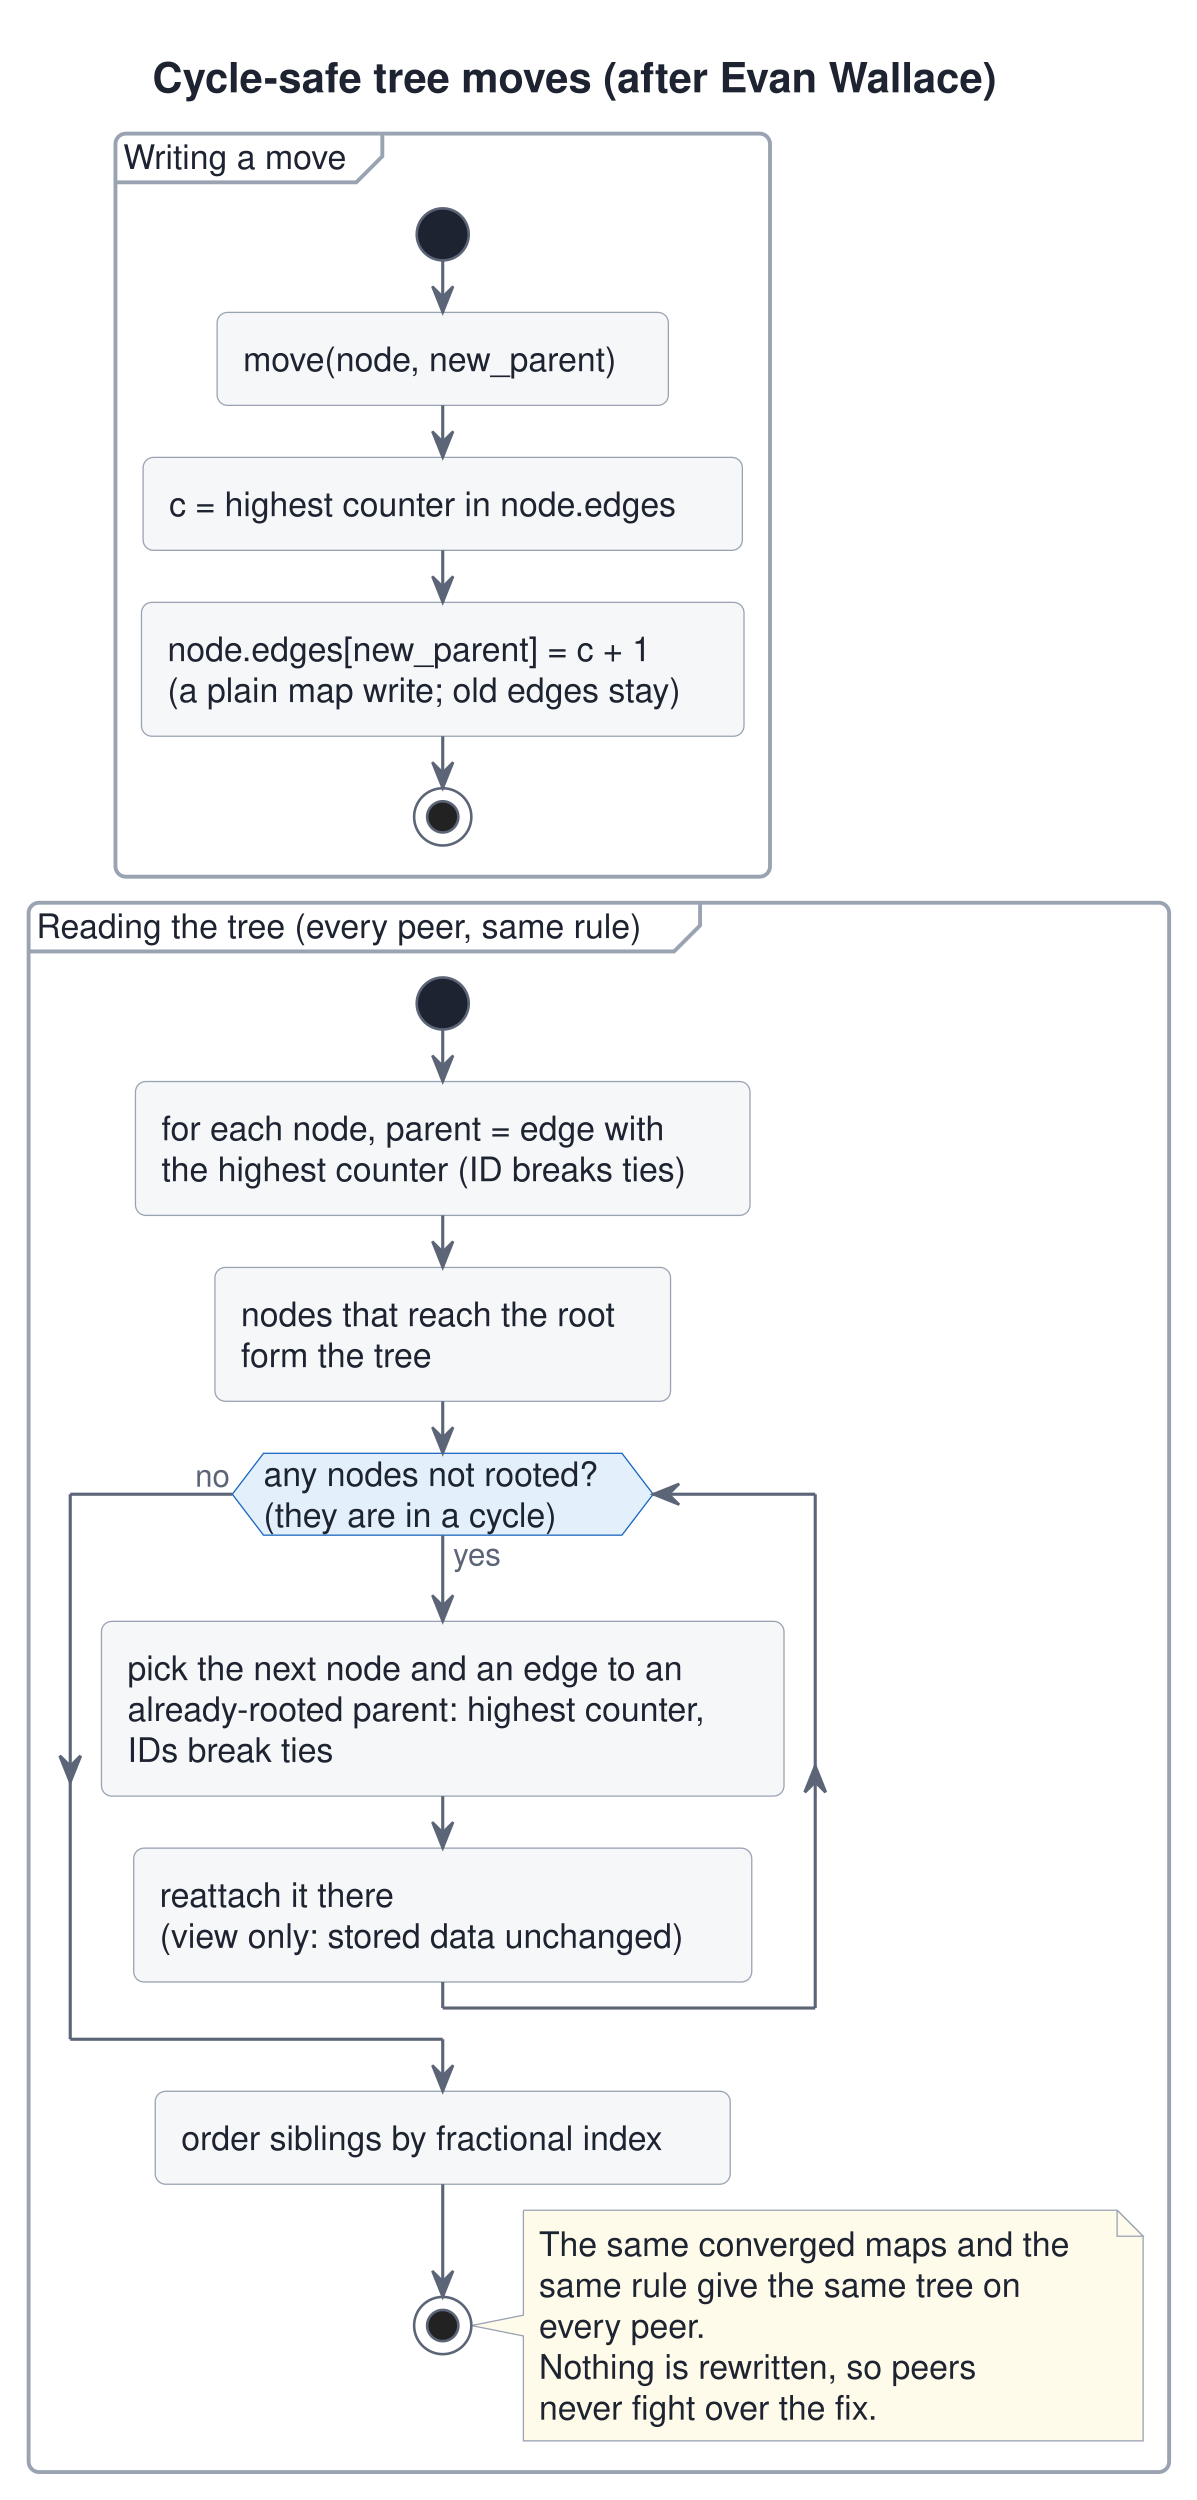
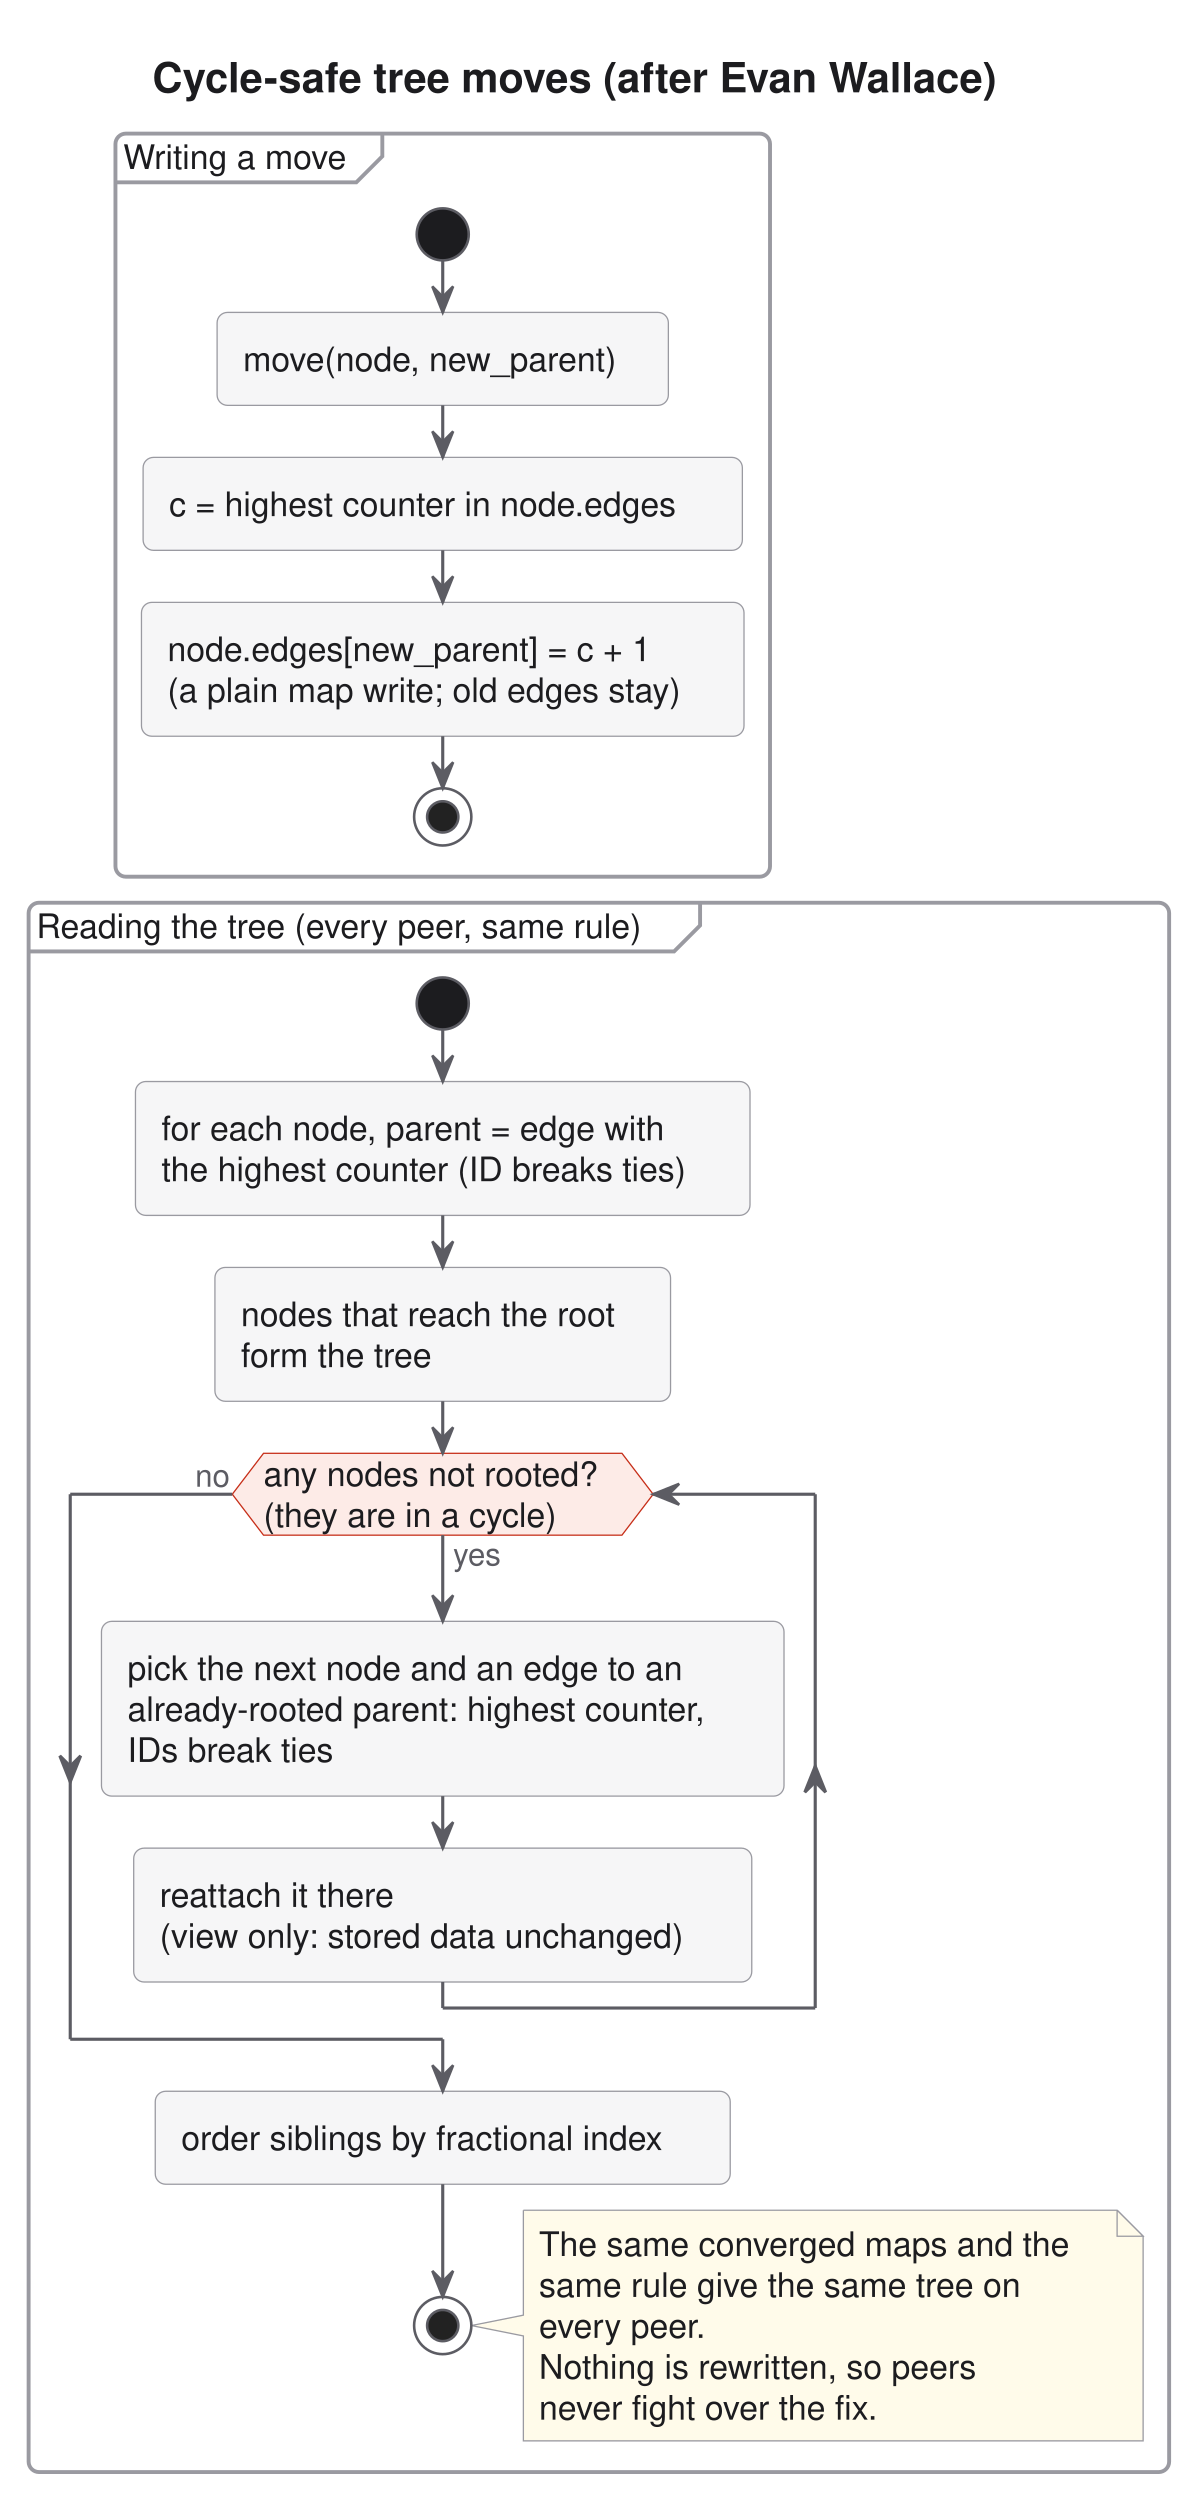
<svg xmlns="http://www.w3.org/2000/svg" contentStyleType="text/css" data-diagram-type="ACTIVITY" height="961px" preserveAspectRatio="none" style="width:460px;height:961px;" version="1.1" viewBox="0 0 460 961" width="460px" zoomAndPan="magnify">
  <defs />
  <g>
    <g class="title" data-source-line="2">
-       <text fill="#1D2330" font-family="Helvetica" font-size="16" font-weight="bold" lengthAdjust="spacing" textLength="340.25" x="58.583" y="35.5">Cycle-safe tree moves (after Evan Wallace)</text>
+       <text fill="#1C1C1F" font-family="Helvetica" font-size="16" font-weight="bold" lengthAdjust="spacing" textLength="340.25" x="58.583" y="35.5">Cycle-safe tree moves (after Evan Wallace)</text>
    </g>
-     <rect fill="none" height="285.647" rx="4" ry="4" style="stroke:#9AA3B2;stroke-width:1.5;" width="251.618" x="44.377" y="51.359" />
-     <path d="M146.964,51.359 L146.964,60.089 L136.964,70.089 L44.377,70.089" fill="none" style="stroke:#9AA3B2;stroke-width:1.5;" />
-     <text fill="#1D2330" font-family="Helvetica" font-size="13" lengthAdjust="spacing" textLength="92.587" x="47.377" y="64.953">Writing a move</text>
-     <ellipse cx="170.186" cy="90.089" fill="#1D2330" rx="10" ry="10" style="stroke:#5C6577;stroke-width:1;" />
-     <rect fill="#F6F7F9" height="35.73" rx="4" ry="4" style="stroke:#9AA3B2;stroke-width:0.5;" width="173.461" x="83.456" y="120.089" />
-     <text fill="#1D2330" font-family="Helvetica" font-size="13" lengthAdjust="spacing" textLength="153.461" x="93.456" y="142.683">move(node, new_parent)</text>
-     <rect fill="#F6F7F9" height="35.73" rx="4" ry="4" style="stroke:#9AA3B2;stroke-width:0.5;" width="230.355" x="55.009" y="175.818" />
-     <text fill="#1D2330" font-family="Helvetica" font-size="13" lengthAdjust="spacing" textLength="210.355" x="65.009" y="198.412">c = highest counter in node.edges</text>
-     <rect fill="#F6F7F9" height="51.459" rx="4" ry="4" style="stroke:#9AA3B2;stroke-width:0.5;" width="231.618" x="54.377" y="231.548" />
-     <text fill="#1D2330" font-family="Helvetica" font-size="13" lengthAdjust="spacing" textLength="198.231" x="64.377" y="254.142">node.edges[new_parent] = c + 1</text>
-     <text fill="#1D2330" font-family="Helvetica" font-size="13" lengthAdjust="spacing" textLength="211.618" x="64.377" y="269.871">(a plain map write; old edges stay)</text>
-     <ellipse cx="170.186" cy="314.007" fill="none" rx="11" ry="11" style="stroke:#5C6577;stroke-width:1;" />
-     <ellipse cx="170.186" cy="314.007" fill="#222222" rx="6" ry="6" style="stroke:#5C6577;stroke-width:1;" />
-     <rect fill="none" height="603.256" rx="4" ry="4" style="stroke:#9AA3B2;stroke-width:1.5;" width="438.416" x="11" y="347.007" />
-     <path d="M269.111,347.007 L269.111,355.736 L259.111,365.736 L11,365.736" fill="none" style="stroke:#9AA3B2;stroke-width:1.5;" />
-     <text fill="#1D2330" font-family="Helvetica" font-size="13" lengthAdjust="spacing" textLength="248.111" x="14" y="360.601">Reading the tree (every peer, same rule)</text>
-     <ellipse cx="170.186" cy="385.736" fill="#1D2330" rx="10" ry="10" style="stroke:#5C6577;stroke-width:1;" />
-     <rect fill="#F6F7F9" height="51.459" rx="4" ry="4" style="stroke:#9AA3B2;stroke-width:0.5;" width="236.233" x="52.07" y="415.736" />
-     <text fill="#1D2330" font-family="Helvetica" font-size="13" lengthAdjust="spacing" textLength="209.276" x="62.07" y="438.33">for each node, parent = edge with</text>
-     <text fill="#1D2330" font-family="Helvetica" font-size="13" lengthAdjust="spacing" textLength="216.233" x="62.07" y="454.06">the highest counter (ID breaks ties)</text>
-     <rect fill="#F6F7F9" height="51.459" rx="4" ry="4" style="stroke:#9AA3B2;stroke-width:0.5;" width="175.137" x="82.618" y="487.195" />
-     <text fill="#1D2330" font-family="Helvetica" font-size="13" lengthAdjust="spacing" textLength="155.137" x="92.618" y="509.789">nodes that reach the root</text>
-     <text fill="#1D2330" font-family="Helvetica" font-size="13" lengthAdjust="spacing" textLength="80.025" x="92.618" y="525.519">form the tree</text>
-     <rect fill="#F6F7F9" height="67.189" rx="4" ry="4" style="stroke:#9AA3B2;stroke-width:0.5;" width="262.373" x="39" y="623.238" />
-     <text fill="#1D2330" font-family="Helvetica" font-size="13" lengthAdjust="spacing" textLength="228.103" x="49" y="645.832">pick the next node and an edge to an</text>
-     <text fill="#1D2330" font-family="Helvetica" font-size="13" lengthAdjust="spacing" textLength="242.373" x="49" y="661.562">already-rooted parent: highest counter,</text>
-     <text fill="#1D2330" font-family="Helvetica" font-size="13" lengthAdjust="spacing" textLength="83.757" x="49" y="677.291">IDs break ties</text>
-     <rect fill="#F6F7F9" height="51.459" rx="4" ry="4" style="stroke:#9AA3B2;stroke-width:0.5;" width="237.585" x="51.394" y="710.427" />
-     <text fill="#1D2330" font-family="Helvetica" font-size="13" lengthAdjust="spacing" textLength="97.398" x="61.394" y="733.02">reattach it there</text>
-     <text fill="#1D2330" font-family="Helvetica" font-size="13" lengthAdjust="spacing" textLength="217.585" x="61.394" y="748.75">(view only: stored data unchanged)</text>
-     <polygon fill="#E3F0FC" points="101.295,558.654,239.077,558.654,251.077,574.384,239.077,590.113,101.295,590.113,89.295,574.384,101.295,558.654" style="stroke:#1565C0;stroke-width:0.5;" />
-     <text fill="#5C6577" font-family="Helvetica" font-size="12" lengthAdjust="spacing" textLength="20.074" x="174.186" y="601.738">yes</text>
-     <text fill="#1D2330" font-family="Helvetica" font-size="13" lengthAdjust="spacing" textLength="137.782" x="101.295" y="571.248">any nodes not rooted?</text>
-     <text fill="#1D2330" font-family="Helvetica" font-size="13" lengthAdjust="spacing" textLength="121.723" x="101.295" y="586.977">(they are in a cycle)</text>
-     <text fill="#5C6577" font-family="Helvetica" font-size="12" lengthAdjust="spacing" textLength="14.285" x="75.01" y="571.489">no</text>
-     <rect fill="#F6F7F9" height="35.73" rx="4" ry="4" style="stroke:#9AA3B2;stroke-width:0.5;" width="221.018" x="59.678" y="803.886" />
-     <text fill="#1D2330" font-family="Helvetica" font-size="13" lengthAdjust="spacing" textLength="201.018" x="69.677" y="826.48">order siblings by fractional index</text>
-     <path d="M201.186,849.615 L201.186,889.939 L181.186,893.939 L201.186,897.939 L201.186,938.263 A0,0 0 0 0 201.186,938.263 L439.416,938.263 A0,0 0 0 0 439.416,938.263 L439.416,859.615 L429.416,849.615 L201.186,849.615 A0,0 0 0 0 201.186,849.615" fill="#FFFBEA" style="stroke:#9AA3B2;stroke-width:0.5;" />
-     <path d="M429.416,849.615 L429.416,859.615 L439.416,859.615 L429.416,849.615" fill="#FFFBEA" style="stroke:#9AA3B2;stroke-width:0.5;" />
-     <text fill="#1D2330" font-family="Helvetica" font-size="13" lengthAdjust="spacing" textLength="217.23" x="207.186" y="867.209">The same converged maps and the</text>
-     <text fill="#1D2330" font-family="Helvetica" font-size="13" lengthAdjust="spacing" textLength="196.809" x="207.186" y="882.938">same rule give the same tree on</text>
-     <text fill="#1D2330" font-family="Helvetica" font-size="13" lengthAdjust="spacing" textLength="70.078" x="207.186" y="898.668">every peer.</text>
-     <text fill="#1D2330" font-family="Helvetica" font-size="13" lengthAdjust="spacing" textLength="181.162" x="207.186" y="914.398">Nothing is rewritten, so peers</text>
-     <text fill="#1D2330" font-family="Helvetica" font-size="13" lengthAdjust="spacing" textLength="143.432" x="207.186" y="930.127">never fight over the fix.</text>
-     <ellipse cx="170.186" cy="893.939" fill="none" rx="11" ry="11" style="stroke:#5C6577;stroke-width:1;" />
-     <ellipse cx="170.186" cy="893.939" fill="#222222" rx="6" ry="6" style="stroke:#5C6577;stroke-width:1;" />
-     <line style="stroke:#5C6577;stroke-width:1.2;" x1="170.186" x2="170.186" y1="100.089" y2="120.089" />
-     <polygon fill="#5C6577" points="166.186,110.089,170.186,120.089,174.186,110.089,170.186,114.089" style="stroke:#5C6577;stroke-width:1;" />
-     <line style="stroke:#5C6577;stroke-width:1.2;" x1="170.186" x2="170.186" y1="155.818" y2="175.818" />
-     <polygon fill="#5C6577" points="166.186,165.818,170.186,175.818,174.186,165.818,170.186,169.818" style="stroke:#5C6577;stroke-width:1;" />
-     <line style="stroke:#5C6577;stroke-width:1.2;" x1="170.186" x2="170.186" y1="211.548" y2="231.548" />
-     <polygon fill="#5C6577" points="166.186,221.548,170.186,231.548,174.186,221.548,170.186,225.548" style="stroke:#5C6577;stroke-width:1;" />
-     <line style="stroke:#5C6577;stroke-width:1.2;" x1="170.186" x2="170.186" y1="283.007" y2="303.007" />
-     <polygon fill="#5C6577" points="166.186,293.007,170.186,303.007,174.186,293.007,170.186,297.007" style="stroke:#5C6577;stroke-width:1;" />
-     <line style="stroke:#5C6577;stroke-width:1.2;" x1="170.186" x2="170.186" y1="395.736" y2="415.736" />
-     <polygon fill="#5C6577" points="166.186,405.736,170.186,415.736,174.186,405.736,170.186,409.736" style="stroke:#5C6577;stroke-width:1;" />
-     <line style="stroke:#5C6577;stroke-width:1.2;" x1="170.186" x2="170.186" y1="467.195" y2="487.195" />
-     <polygon fill="#5C6577" points="166.186,477.195,170.186,487.195,174.186,477.195,170.186,481.195" style="stroke:#5C6577;stroke-width:1;" />
-     <line style="stroke:#5C6577;stroke-width:1.2;" x1="170.186" x2="170.186" y1="690.427" y2="710.427" />
-     <polygon fill="#5C6577" points="166.186,700.427,170.186,710.427,174.186,700.427,170.186,704.427" style="stroke:#5C6577;stroke-width:1;" />
-     <line style="stroke:#5C6577;stroke-width:1.2;" x1="170.186" x2="170.186" y1="590.113" y2="623.238" />
-     <polygon fill="#5C6577" points="166.186,613.238,170.186,623.238,174.186,613.238,170.186,617.238" style="stroke:#5C6577;stroke-width:1;" />
-     <line style="stroke:#5C6577;stroke-width:1.2;" x1="170.186" x2="170.186" y1="761.886" y2="771.886" />
-     <line style="stroke:#5C6577;stroke-width:1.2;" x1="170.186" x2="313.373" y1="771.886" y2="771.886" />
-     <polygon fill="#5C6577" points="309.373,688.938,313.373,678.938,317.373,688.938,313.373,684.938" style="stroke:#5C6577;stroke-width:1.2;" />
-     <line style="stroke:#5C6577;stroke-width:1.2;" x1="313.373" x2="313.373" y1="574.384" y2="771.886" />
-     <line style="stroke:#5C6577;stroke-width:1.2;" x1="313.373" x2="251.077" y1="574.384" y2="574.384" />
-     <polygon fill="#5C6577" points="261.077,570.384,251.077,574.384,261.077,578.384,257.077,574.384" style="stroke:#5C6577;stroke-width:1;" />
-     <line style="stroke:#5C6577;stroke-width:1.2;" x1="89.295" x2="27" y1="574.384" y2="574.384" />
-     <polygon fill="#5C6577" points="23,674.938,27,684.938,31,674.938,27,678.938" style="stroke:#5C6577;stroke-width:1.2;" />
-     <line style="stroke:#5C6577;stroke-width:1.2;" x1="27" x2="27" y1="574.384" y2="783.886" />
-     <line style="stroke:#5C6577;stroke-width:1.2;" x1="27" x2="170.186" y1="783.886" y2="783.886" />
-     <line style="stroke:#5C6577;stroke-width:1.2;" x1="170.186" x2="170.186" y1="783.886" y2="803.886" />
-     <polygon fill="#5C6577" points="166.186,793.886,170.186,803.886,174.186,793.886,170.186,797.886" style="stroke:#5C6577;stroke-width:1;" />
-     <line style="stroke:#5C6577;stroke-width:1.2;" x1="170.186" x2="170.186" y1="538.654" y2="558.654" />
-     <polygon fill="#5C6577" points="166.186,548.654,170.186,558.654,174.186,548.654,170.186,552.654" style="stroke:#5C6577;stroke-width:1;" />
-     <line style="stroke:#5C6577;stroke-width:1.2;" x1="170.186" x2="170.186" y1="839.615" y2="882.939" />
-     <polygon fill="#5C6577" points="166.186,872.939,170.186,882.939,174.186,872.939,170.186,876.939" style="stroke:#5C6577;stroke-width:1;" />
+     <rect fill="none" height="285.647" rx="4" ry="4" style="stroke:#9A9AA1;stroke-width:1.5;" width="251.618" x="44.377" y="51.359" />
+     <path d="M146.964,51.359 L146.964,60.089 L136.964,70.089 L44.377,70.089" fill="none" style="stroke:#9A9AA1;stroke-width:1.5;" />
+     <text fill="#1C1C1F" font-family="Helvetica" font-size="13" lengthAdjust="spacing" textLength="92.587" x="47.377" y="64.953">Writing a move</text>
+     <ellipse cx="170.186" cy="90.089" fill="#1C1C1F" rx="10" ry="10" style="stroke:#5C5C63;stroke-width:1;" />
+     <rect fill="#F6F6F7" height="35.73" rx="4" ry="4" style="stroke:#9A9AA1;stroke-width:0.5;" width="173.461" x="83.456" y="120.089" />
+     <text fill="#1C1C1F" font-family="Helvetica" font-size="13" lengthAdjust="spacing" textLength="153.461" x="93.456" y="142.683">move(node, new_parent)</text>
+     <rect fill="#F6F6F7" height="35.73" rx="4" ry="4" style="stroke:#9A9AA1;stroke-width:0.5;" width="230.355" x="55.009" y="175.818" />
+     <text fill="#1C1C1F" font-family="Helvetica" font-size="13" lengthAdjust="spacing" textLength="210.355" x="65.009" y="198.412">c = highest counter in node.edges</text>
+     <rect fill="#F6F6F7" height="51.459" rx="4" ry="4" style="stroke:#9A9AA1;stroke-width:0.5;" width="231.618" x="54.377" y="231.548" />
+     <text fill="#1C1C1F" font-family="Helvetica" font-size="13" lengthAdjust="spacing" textLength="198.231" x="64.377" y="254.142">node.edges[new_parent] = c + 1</text>
+     <text fill="#1C1C1F" font-family="Helvetica" font-size="13" lengthAdjust="spacing" textLength="211.618" x="64.377" y="269.871">(a plain map write; old edges stay)</text>
+     <ellipse cx="170.186" cy="314.007" fill="none" rx="11" ry="11" style="stroke:#5C5C63;stroke-width:1;" />
+     <ellipse cx="170.186" cy="314.007" fill="#222222" rx="6" ry="6" style="stroke:#5C5C63;stroke-width:1;" />
+     <rect fill="none" height="603.256" rx="4" ry="4" style="stroke:#9A9AA1;stroke-width:1.5;" width="438.416" x="11" y="347.007" />
+     <path d="M269.111,347.007 L269.111,355.736 L259.111,365.736 L11,365.736" fill="none" style="stroke:#9A9AA1;stroke-width:1.5;" />
+     <text fill="#1C1C1F" font-family="Helvetica" font-size="13" lengthAdjust="spacing" textLength="248.111" x="14" y="360.601">Reading the tree (every peer, same rule)</text>
+     <ellipse cx="170.186" cy="385.736" fill="#1C1C1F" rx="10" ry="10" style="stroke:#5C5C63;stroke-width:1;" />
+     <rect fill="#F6F6F7" height="51.459" rx="4" ry="4" style="stroke:#9A9AA1;stroke-width:0.5;" width="236.233" x="52.07" y="415.736" />
+     <text fill="#1C1C1F" font-family="Helvetica" font-size="13" lengthAdjust="spacing" textLength="209.276" x="62.07" y="438.33">for each node, parent = edge with</text>
+     <text fill="#1C1C1F" font-family="Helvetica" font-size="13" lengthAdjust="spacing" textLength="216.233" x="62.07" y="454.06">the highest counter (ID breaks ties)</text>
+     <rect fill="#F6F6F7" height="51.459" rx="4" ry="4" style="stroke:#9A9AA1;stroke-width:0.5;" width="175.137" x="82.618" y="487.195" />
+     <text fill="#1C1C1F" font-family="Helvetica" font-size="13" lengthAdjust="spacing" textLength="155.137" x="92.618" y="509.789">nodes that reach the root</text>
+     <text fill="#1C1C1F" font-family="Helvetica" font-size="13" lengthAdjust="spacing" textLength="80.025" x="92.618" y="525.519">form the tree</text>
+     <rect fill="#F6F6F7" height="67.189" rx="4" ry="4" style="stroke:#9A9AA1;stroke-width:0.5;" width="262.373" x="39" y="623.238" />
+     <text fill="#1C1C1F" font-family="Helvetica" font-size="13" lengthAdjust="spacing" textLength="228.103" x="49" y="645.832">pick the next node and an edge to an</text>
+     <text fill="#1C1C1F" font-family="Helvetica" font-size="13" lengthAdjust="spacing" textLength="242.373" x="49" y="661.562">already-rooted parent: highest counter,</text>
+     <text fill="#1C1C1F" font-family="Helvetica" font-size="13" lengthAdjust="spacing" textLength="83.757" x="49" y="677.291">IDs break ties</text>
+     <rect fill="#F6F6F7" height="51.459" rx="4" ry="4" style="stroke:#9A9AA1;stroke-width:0.5;" width="237.585" x="51.394" y="710.427" />
+     <text fill="#1C1C1F" font-family="Helvetica" font-size="13" lengthAdjust="spacing" textLength="97.398" x="61.394" y="733.02">reattach it there</text>
+     <text fill="#1C1C1F" font-family="Helvetica" font-size="13" lengthAdjust="spacing" textLength="217.585" x="61.394" y="748.75">(view only: stored data unchanged)</text>
+     <polygon fill="#FDEBE7" points="101.295,558.654,239.077,558.654,251.077,574.384,239.077,590.113,101.295,590.113,89.295,574.384,101.295,558.654" style="stroke:#C62D17;stroke-width:0.5;" />
+     <text fill="#5C5C63" font-family="Helvetica" font-size="12" lengthAdjust="spacing" textLength="20.074" x="174.186" y="601.738">yes</text>
+     <text fill="#1C1C1F" font-family="Helvetica" font-size="13" lengthAdjust="spacing" textLength="137.782" x="101.295" y="571.248">any nodes not rooted?</text>
+     <text fill="#1C1C1F" font-family="Helvetica" font-size="13" lengthAdjust="spacing" textLength="121.723" x="101.295" y="586.977">(they are in a cycle)</text>
+     <text fill="#5C5C63" font-family="Helvetica" font-size="12" lengthAdjust="spacing" textLength="14.285" x="75.01" y="571.489">no</text>
+     <rect fill="#F6F6F7" height="35.73" rx="4" ry="4" style="stroke:#9A9AA1;stroke-width:0.5;" width="221.018" x="59.678" y="803.886" />
+     <text fill="#1C1C1F" font-family="Helvetica" font-size="13" lengthAdjust="spacing" textLength="201.018" x="69.677" y="826.48">order siblings by fractional index</text>
+     <path d="M201.186,849.615 L201.186,889.939 L181.186,893.939 L201.186,897.939 L201.186,938.263 A0,0 0 0 0 201.186,938.263 L439.416,938.263 A0,0 0 0 0 439.416,938.263 L439.416,859.615 L429.416,849.615 L201.186,849.615 A0,0 0 0 0 201.186,849.615" fill="#FFFBEA" style="stroke:#9A9AA1;stroke-width:0.5;" />
+     <path d="M429.416,849.615 L429.416,859.615 L439.416,859.615 L429.416,849.615" fill="#FFFBEA" style="stroke:#9A9AA1;stroke-width:0.5;" />
+     <text fill="#1C1C1F" font-family="Helvetica" font-size="13" lengthAdjust="spacing" textLength="217.23" x="207.186" y="867.209">The same converged maps and the</text>
+     <text fill="#1C1C1F" font-family="Helvetica" font-size="13" lengthAdjust="spacing" textLength="196.809" x="207.186" y="882.938">same rule give the same tree on</text>
+     <text fill="#1C1C1F" font-family="Helvetica" font-size="13" lengthAdjust="spacing" textLength="70.078" x="207.186" y="898.668">every peer.</text>
+     <text fill="#1C1C1F" font-family="Helvetica" font-size="13" lengthAdjust="spacing" textLength="181.162" x="207.186" y="914.398">Nothing is rewritten, so peers</text>
+     <text fill="#1C1C1F" font-family="Helvetica" font-size="13" lengthAdjust="spacing" textLength="143.432" x="207.186" y="930.127">never fight over the fix.</text>
+     <ellipse cx="170.186" cy="893.939" fill="none" rx="11" ry="11" style="stroke:#5C5C63;stroke-width:1;" />
+     <ellipse cx="170.186" cy="893.939" fill="#222222" rx="6" ry="6" style="stroke:#5C5C63;stroke-width:1;" />
+     <line style="stroke:#5C5C63;stroke-width:1.2;" x1="170.186" x2="170.186" y1="100.089" y2="120.089" />
+     <polygon fill="#5C5C63" points="166.186,110.089,170.186,120.089,174.186,110.089,170.186,114.089" style="stroke:#5C5C63;stroke-width:1;" />
+     <line style="stroke:#5C5C63;stroke-width:1.2;" x1="170.186" x2="170.186" y1="155.818" y2="175.818" />
+     <polygon fill="#5C5C63" points="166.186,165.818,170.186,175.818,174.186,165.818,170.186,169.818" style="stroke:#5C5C63;stroke-width:1;" />
+     <line style="stroke:#5C5C63;stroke-width:1.2;" x1="170.186" x2="170.186" y1="211.548" y2="231.548" />
+     <polygon fill="#5C5C63" points="166.186,221.548,170.186,231.548,174.186,221.548,170.186,225.548" style="stroke:#5C5C63;stroke-width:1;" />
+     <line style="stroke:#5C5C63;stroke-width:1.2;" x1="170.186" x2="170.186" y1="283.007" y2="303.007" />
+     <polygon fill="#5C5C63" points="166.186,293.007,170.186,303.007,174.186,293.007,170.186,297.007" style="stroke:#5C5C63;stroke-width:1;" />
+     <line style="stroke:#5C5C63;stroke-width:1.2;" x1="170.186" x2="170.186" y1="395.736" y2="415.736" />
+     <polygon fill="#5C5C63" points="166.186,405.736,170.186,415.736,174.186,405.736,170.186,409.736" style="stroke:#5C5C63;stroke-width:1;" />
+     <line style="stroke:#5C5C63;stroke-width:1.2;" x1="170.186" x2="170.186" y1="467.195" y2="487.195" />
+     <polygon fill="#5C5C63" points="166.186,477.195,170.186,487.195,174.186,477.195,170.186,481.195" style="stroke:#5C5C63;stroke-width:1;" />
+     <line style="stroke:#5C5C63;stroke-width:1.2;" x1="170.186" x2="170.186" y1="690.427" y2="710.427" />
+     <polygon fill="#5C5C63" points="166.186,700.427,170.186,710.427,174.186,700.427,170.186,704.427" style="stroke:#5C5C63;stroke-width:1;" />
+     <line style="stroke:#5C5C63;stroke-width:1.2;" x1="170.186" x2="170.186" y1="590.113" y2="623.238" />
+     <polygon fill="#5C5C63" points="166.186,613.238,170.186,623.238,174.186,613.238,170.186,617.238" style="stroke:#5C5C63;stroke-width:1;" />
+     <line style="stroke:#5C5C63;stroke-width:1.2;" x1="170.186" x2="170.186" y1="761.886" y2="771.886" />
+     <line style="stroke:#5C5C63;stroke-width:1.2;" x1="170.186" x2="313.373" y1="771.886" y2="771.886" />
+     <polygon fill="#5C5C63" points="309.373,688.938,313.373,678.938,317.373,688.938,313.373,684.938" style="stroke:#5C5C63;stroke-width:1.2;" />
+     <line style="stroke:#5C5C63;stroke-width:1.2;" x1="313.373" x2="313.373" y1="574.384" y2="771.886" />
+     <line style="stroke:#5C5C63;stroke-width:1.2;" x1="313.373" x2="251.077" y1="574.384" y2="574.384" />
+     <polygon fill="#5C5C63" points="261.077,570.384,251.077,574.384,261.077,578.384,257.077,574.384" style="stroke:#5C5C63;stroke-width:1;" />
+     <line style="stroke:#5C5C63;stroke-width:1.2;" x1="89.295" x2="27" y1="574.384" y2="574.384" />
+     <polygon fill="#5C5C63" points="23,674.938,27,684.938,31,674.938,27,678.938" style="stroke:#5C5C63;stroke-width:1.2;" />
+     <line style="stroke:#5C5C63;stroke-width:1.2;" x1="27" x2="27" y1="574.384" y2="783.886" />
+     <line style="stroke:#5C5C63;stroke-width:1.2;" x1="27" x2="170.186" y1="783.886" y2="783.886" />
+     <line style="stroke:#5C5C63;stroke-width:1.2;" x1="170.186" x2="170.186" y1="783.886" y2="803.886" />
+     <polygon fill="#5C5C63" points="166.186,793.886,170.186,803.886,174.186,793.886,170.186,797.886" style="stroke:#5C5C63;stroke-width:1;" />
+     <line style="stroke:#5C5C63;stroke-width:1.2;" x1="170.186" x2="170.186" y1="538.654" y2="558.654" />
+     <polygon fill="#5C5C63" points="166.186,548.654,170.186,558.654,174.186,548.654,170.186,552.654" style="stroke:#5C5C63;stroke-width:1;" />
+     <line style="stroke:#5C5C63;stroke-width:1.2;" x1="170.186" x2="170.186" y1="839.615" y2="882.939" />
+     <polygon fill="#5C5C63" points="166.186,872.939,170.186,882.939,174.186,872.939,170.186,876.939" style="stroke:#5C5C63;stroke-width:1;" />
  </g>
</svg>
